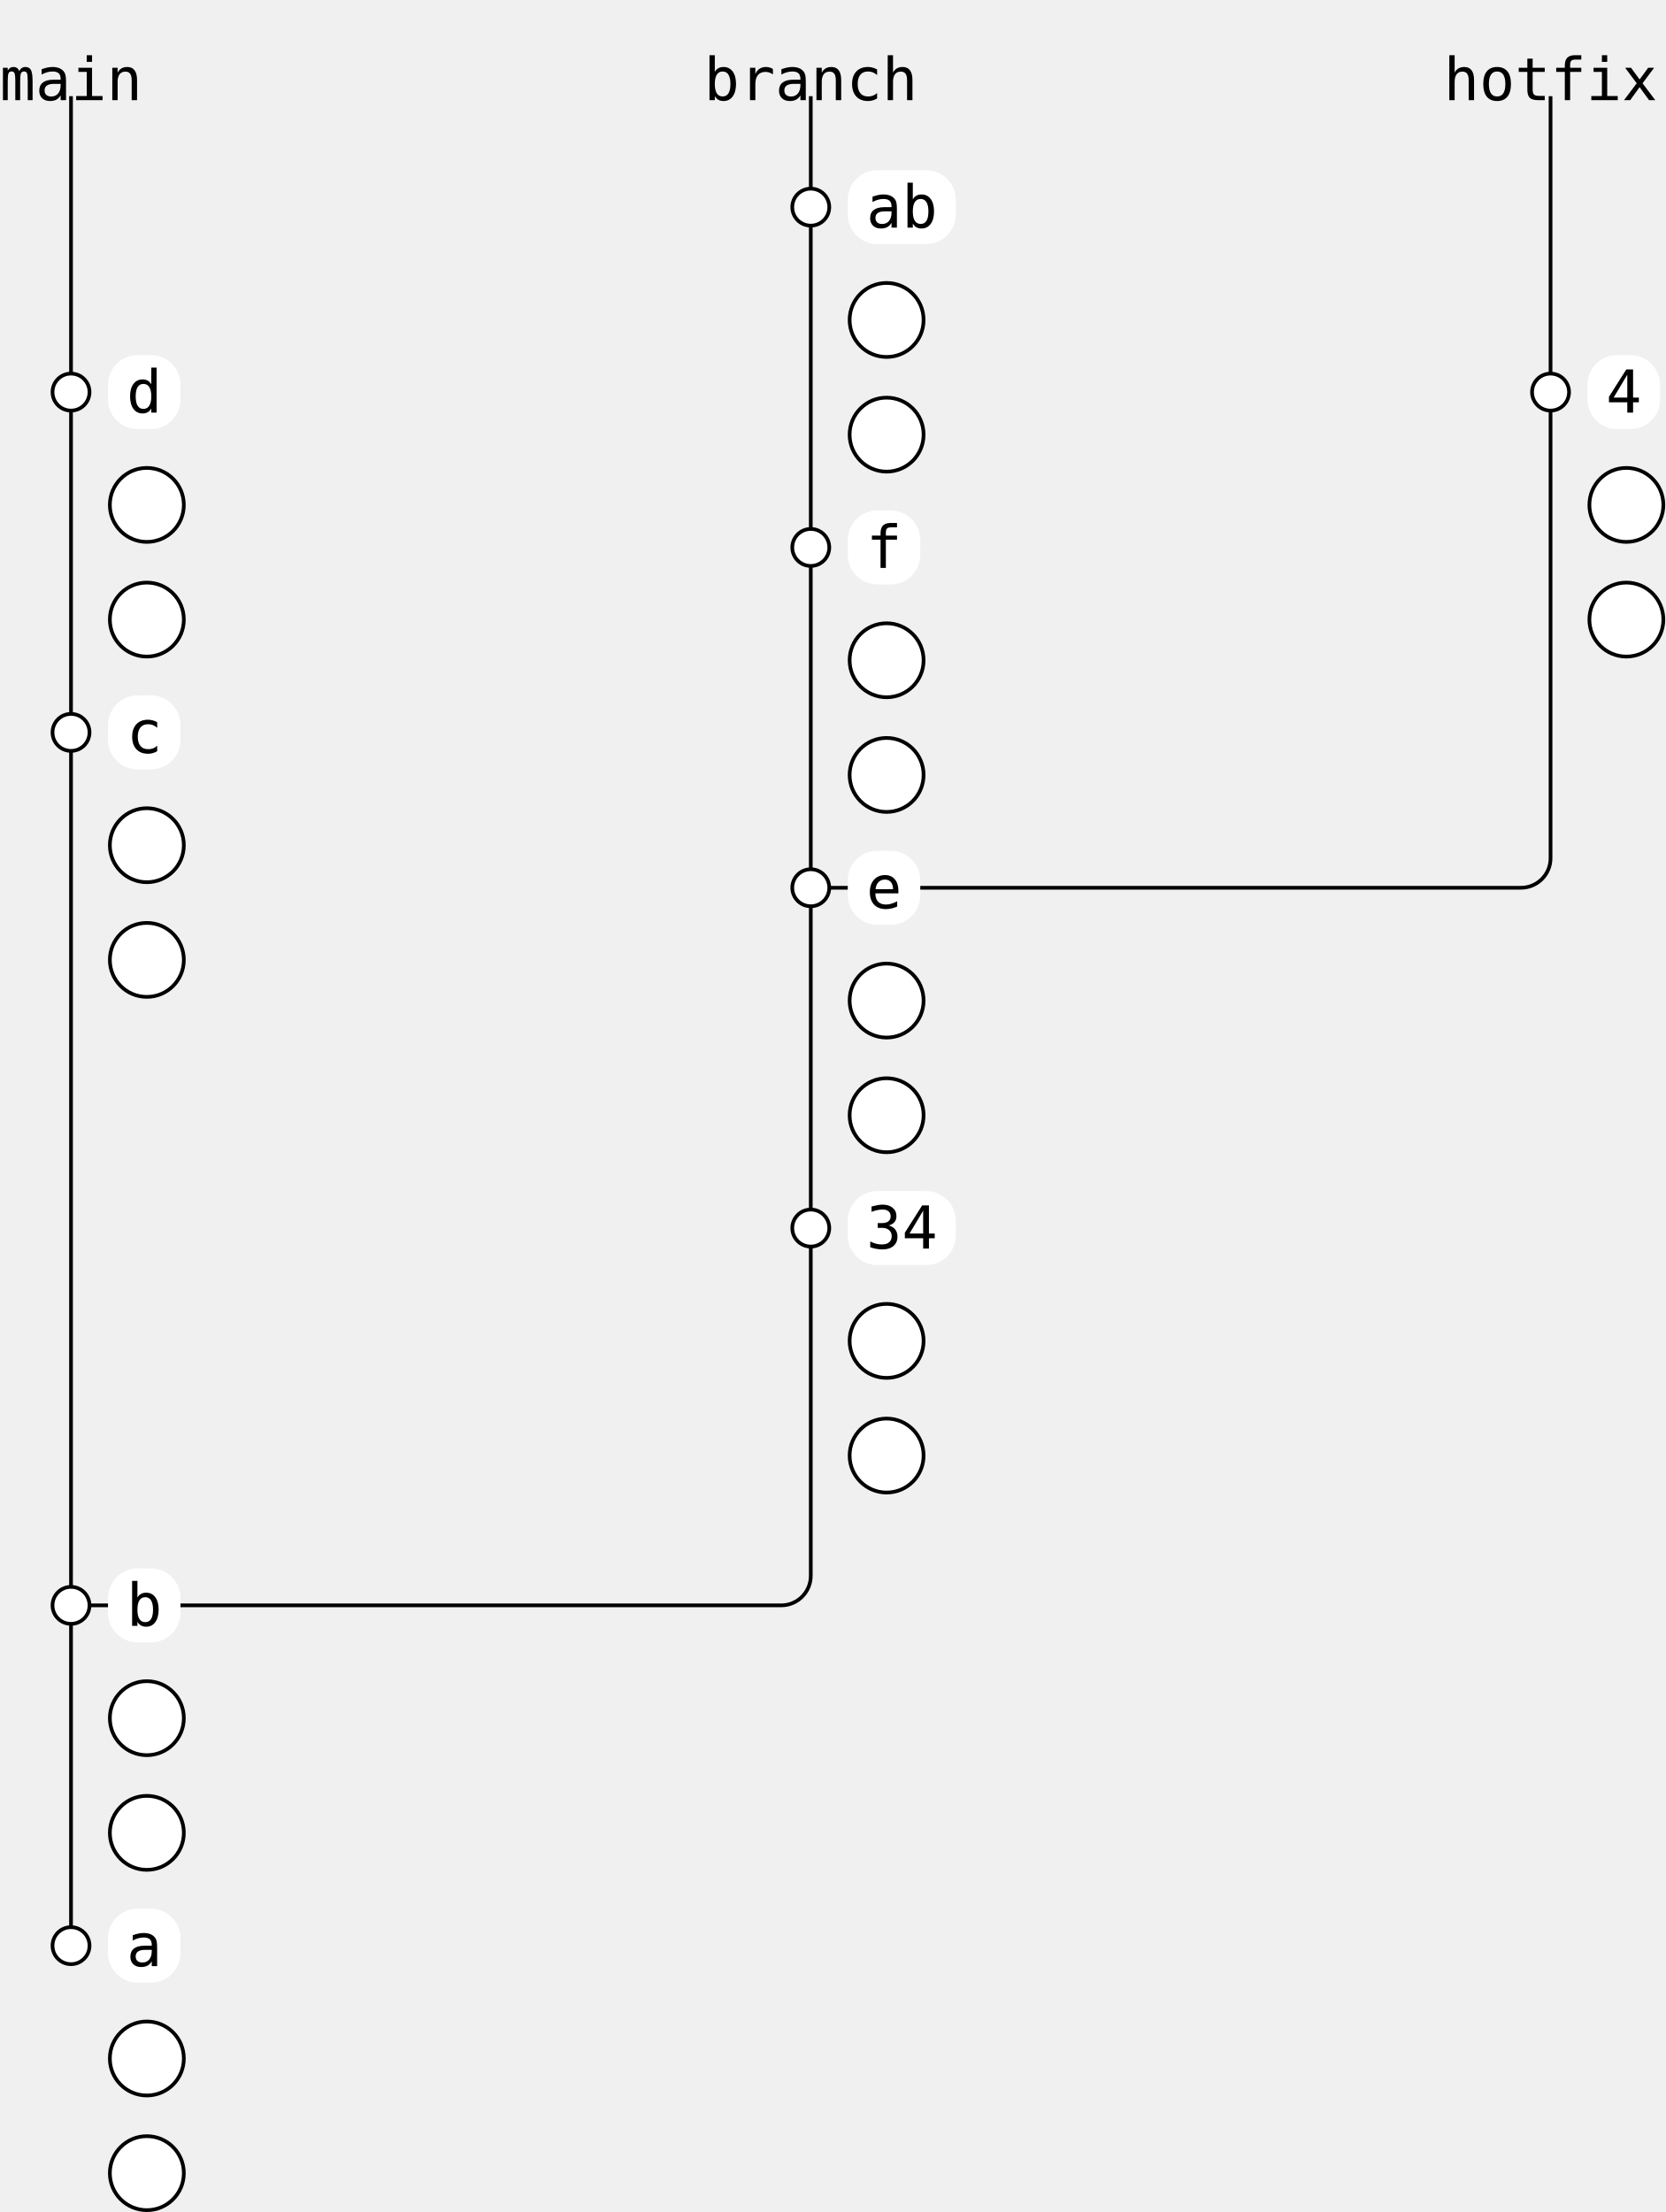
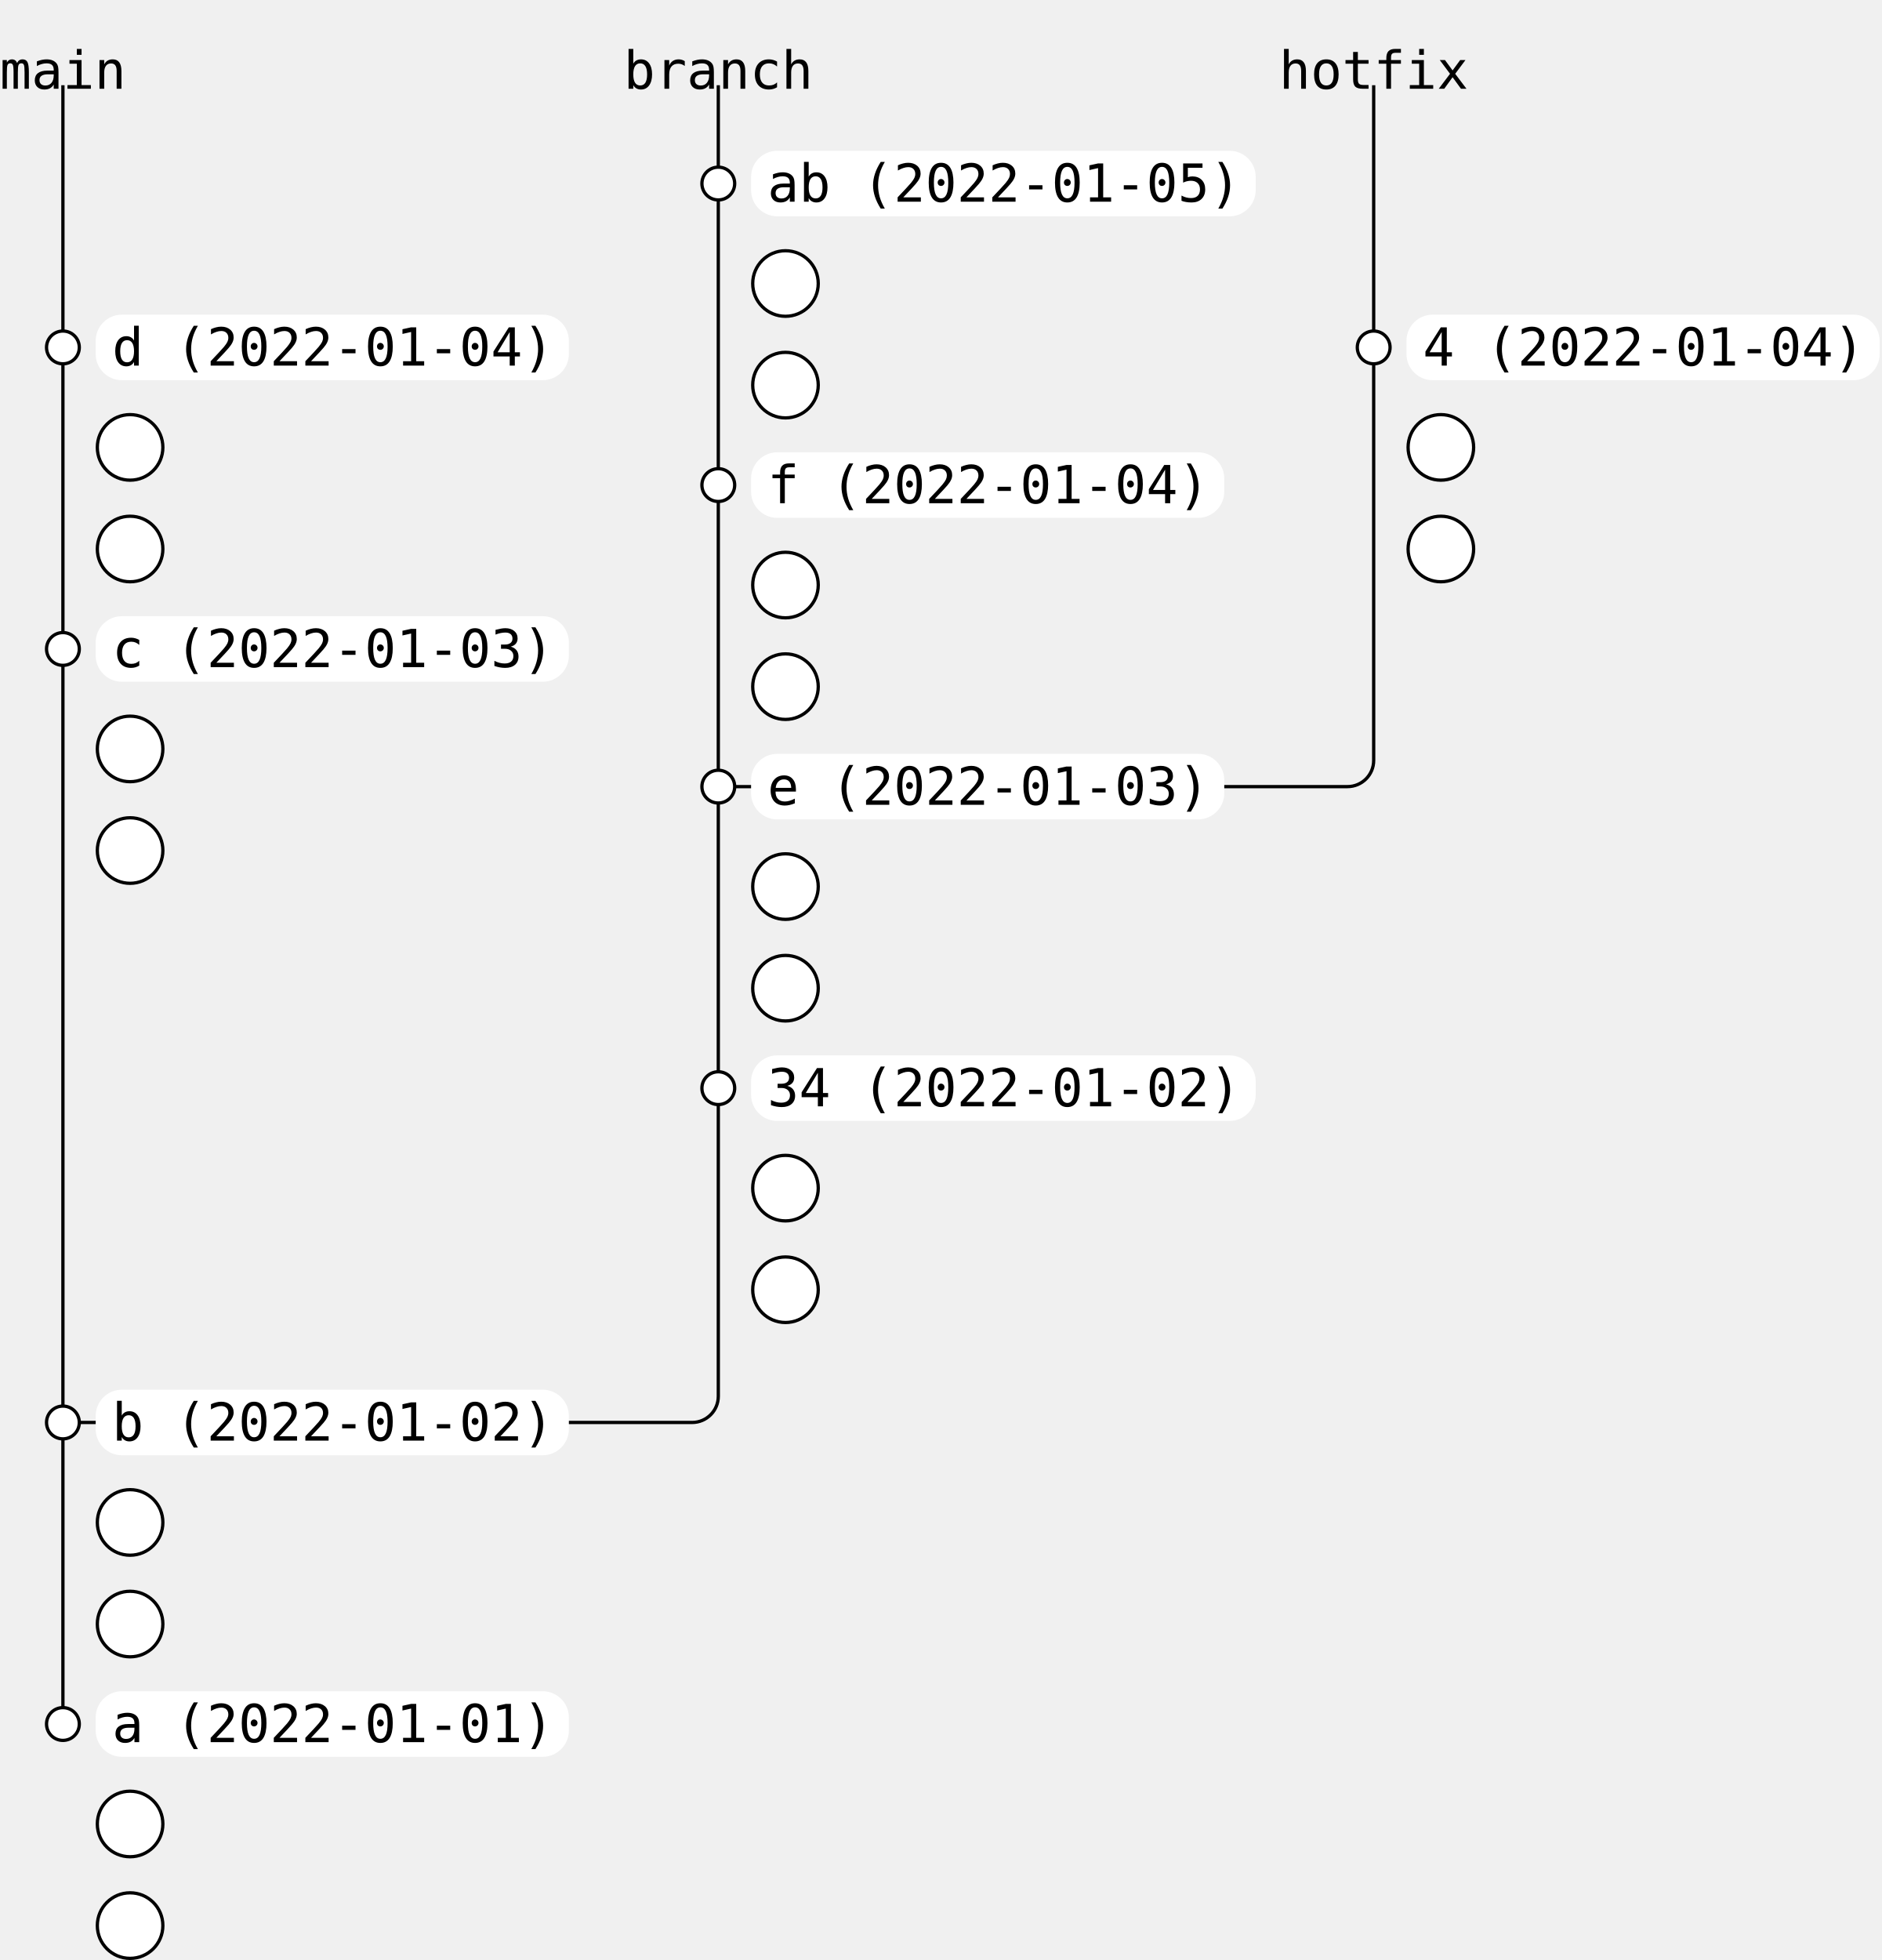
- <svg xmlns="http://www.w3.org/2000/svg" width="450.2" height="598.0" viewBox="-19.20 -26.00 450.20 598.00">
+ <svg xmlns="http://www.w3.org/2000/svg" width="574.1" height="598.0" viewBox="-19.20 -26.00 574.10 598.00">
  <g>
    <path d="M 200.00 0.00 L 200.00 30.00" stroke="black" stroke-width="1px" fill="transparent" />
    <path d="M 0.00 0.00 L 0.00 80.00" stroke="black" stroke-width="1px" fill="transparent" />
    <path d="M 200.00 30.00 L 200.00 122.00" stroke="black" stroke-width="1px" fill="transparent" />
    <path d="M 400.00 0.00 L 400.00 80.00" stroke="black" stroke-width="1px" fill="transparent" />
    <path d="M 0.00 80.00 L 0.00 172.00" stroke="black" stroke-width="1px" fill="transparent" />
    <path d="M 200.00 122.00 L 200.00 214.00" stroke="black" stroke-width="1px" fill="transparent" />
    <path d="M 200.00 214.00 L 200.00 306.00" stroke="black" stroke-width="1px" fill="transparent" />
    <path d="M 0.00 172.00 L 0.00 408.00" stroke="black" stroke-width="1px" fill="transparent" />
    <path d="M 0.00 408.00 L 0.00 500.00" stroke="black" stroke-width="1px" fill="transparent" />
    <path d="M 0.00 408.00 L 192.00 408.00 A 8.00 8.00 0 0 0 200.00 400.00 L 200.00 306.00" stroke="black" stroke-width="1px" fill="transparent" />
    <path d="M 200.00 214.00 L 392.00 214.00 A 8.00 8.00 0 0 0 400.00 206.00 L 400.00 80.00" stroke="black" stroke-width="1px" fill="transparent" />
  </g>
  <text x="0.0" y="-10" text-anchor="middle" dominant-baseline="text-top" font-family="monospace" font-size="16.0" font-weight="normal">main</text>
  <text x="200.0" y="-10" text-anchor="middle" dominant-baseline="text-top" font-family="monospace" font-size="16.0" font-weight="normal">branch</text>
  <text x="400.0" y="-10" text-anchor="middle" dominant-baseline="text-top" font-family="monospace" font-size="16.0" font-weight="normal">hotfix</text>
  <circle cx="200.0" cy="30.0" r="5" stroke="black" stroke-width="1px" fill="white" />
-   <rect x="210.0" y="20.0" width="29.2" height="20.0" stroke="transparent" stroke-width="1px" fill="white" rx="8" ry="8" />
-   <text x="215.0" y="30.0" text-anchor="start" dominant-baseline="central" font-family="monospace" font-size="16.0" font-weight="normal">ab</text>
+   <rect x="210.0" y="20.0" width="154.0" height="20.0" stroke="transparent" stroke-width="1px" fill="white" rx="8" ry="8" />
+   <text x="215.0" y="30.0" text-anchor="start" dominant-baseline="central" font-family="monospace" font-size="16.0" font-weight="normal">ab (2022-01-05)</text>
  <g transform="translate(220.5, 60.5)">
    <circle cx="0" cy="0" r="10" stroke="black" stroke-width="1px" fill="white" />
  </g>
  <g transform="translate(220.5, 91.5)">
    <circle cx="0" cy="0" r="10" stroke="black" stroke-width="1px" fill="white" />
  </g>
  <circle cx="0.0" cy="80.0" r="5" stroke="black" stroke-width="1px" fill="white" />
-   <rect x="10.0" y="70.0" width="19.6" height="20.0" stroke="transparent" stroke-width="1px" fill="white" rx="8" ry="8" />
-   <text x="15.0" y="80.0" text-anchor="start" dominant-baseline="central" font-family="monospace" font-size="16.0" font-weight="normal">d</text>
+   <rect x="10.0" y="70.0" width="144.4" height="20.0" stroke="transparent" stroke-width="1px" fill="white" rx="8" ry="8" />
+   <text x="15.0" y="80.0" text-anchor="start" dominant-baseline="central" font-family="monospace" font-size="16.0" font-weight="normal">d (2022-01-04)</text>
  <g transform="translate(20.5, 110.5)">
    <circle cx="0" cy="0" r="10" stroke="black" stroke-width="1px" fill="white" />
  </g>
  <g transform="translate(20.5, 141.5)">
    <circle cx="0" cy="0" r="10" stroke="black" stroke-width="1px" fill="white" />
  </g>
  <circle cx="200.0" cy="122.0" r="5" stroke="black" stroke-width="1px" fill="white" />
-   <rect x="210.0" y="112.0" width="19.6" height="20.0" stroke="transparent" stroke-width="1px" fill="white" rx="8" ry="8" />
-   <text x="215.0" y="122.0" text-anchor="start" dominant-baseline="central" font-family="monospace" font-size="16.0" font-weight="normal">f</text>
+   <rect x="210.0" y="112.0" width="144.4" height="20.0" stroke="transparent" stroke-width="1px" fill="white" rx="8" ry="8" />
+   <text x="215.0" y="122.0" text-anchor="start" dominant-baseline="central" font-family="monospace" font-size="16.0" font-weight="normal">f (2022-01-04)</text>
  <g transform="translate(220.5, 152.5)">
    <circle cx="0" cy="0" r="10" stroke="black" stroke-width="1px" fill="white" />
  </g>
  <g transform="translate(220.5, 183.5)">
    <circle cx="0" cy="0" r="10" stroke="black" stroke-width="1px" fill="white" />
  </g>
  <circle cx="400.0" cy="80.0" r="5" stroke="black" stroke-width="1px" fill="white" />
-   <rect x="410.0" y="70.0" width="19.6" height="20.0" stroke="transparent" stroke-width="1px" fill="white" rx="8" ry="8" />
-   <text x="415.0" y="80.0" text-anchor="start" dominant-baseline="central" font-family="monospace" font-size="16.0" font-weight="normal">4</text>
+   <rect x="410.0" y="70.0" width="144.4" height="20.0" stroke="transparent" stroke-width="1px" fill="white" rx="8" ry="8" />
+   <text x="415.0" y="80.0" text-anchor="start" dominant-baseline="central" font-family="monospace" font-size="16.0" font-weight="normal">4 (2022-01-04)</text>
  <g transform="translate(420.5, 110.5)">
    <circle cx="0" cy="0" r="10" stroke="black" stroke-width="1px" fill="white" />
  </g>
  <g transform="translate(420.5, 141.5)">
    <circle cx="0" cy="0" r="10" stroke="black" stroke-width="1px" fill="white" />
  </g>
  <circle cx="0.0" cy="172.0" r="5" stroke="black" stroke-width="1px" fill="white" />
-   <rect x="10.0" y="162.0" width="19.6" height="20.0" stroke="transparent" stroke-width="1px" fill="white" rx="8" ry="8" />
-   <text x="15.0" y="172.0" text-anchor="start" dominant-baseline="central" font-family="monospace" font-size="16.0" font-weight="normal">c</text>
+   <rect x="10.0" y="162.0" width="144.4" height="20.0" stroke="transparent" stroke-width="1px" fill="white" rx="8" ry="8" />
+   <text x="15.0" y="172.0" text-anchor="start" dominant-baseline="central" font-family="monospace" font-size="16.0" font-weight="normal">c (2022-01-03)</text>
  <g transform="translate(20.5, 202.5)">
    <circle cx="0" cy="0" r="10" stroke="black" stroke-width="1px" fill="white" />
  </g>
  <g transform="translate(20.5, 233.5)">
    <circle cx="0" cy="0" r="10" stroke="black" stroke-width="1px" fill="white" />
  </g>
  <circle cx="200.0" cy="214.0" r="5" stroke="black" stroke-width="1px" fill="white" />
-   <rect x="210.0" y="204.0" width="19.6" height="20.0" stroke="transparent" stroke-width="1px" fill="white" rx="8" ry="8" />
-   <text x="215.0" y="214.0" text-anchor="start" dominant-baseline="central" font-family="monospace" font-size="16.0" font-weight="normal">e</text>
+   <rect x="210.0" y="204.0" width="144.4" height="20.0" stroke="transparent" stroke-width="1px" fill="white" rx="8" ry="8" />
+   <text x="215.0" y="214.0" text-anchor="start" dominant-baseline="central" font-family="monospace" font-size="16.0" font-weight="normal">e (2022-01-03)</text>
  <g transform="translate(220.5, 244.5)">
    <circle cx="0" cy="0" r="10" stroke="black" stroke-width="1px" fill="white" />
  </g>
  <g transform="translate(220.5, 275.5)">
    <circle cx="0" cy="0" r="10" stroke="black" stroke-width="1px" fill="white" />
  </g>
  <circle cx="200.0" cy="306.0" r="5" stroke="black" stroke-width="1px" fill="white" />
-   <rect x="210.0" y="296.0" width="29.2" height="20.0" stroke="transparent" stroke-width="1px" fill="white" rx="8" ry="8" />
-   <text x="215.0" y="306.0" text-anchor="start" dominant-baseline="central" font-family="monospace" font-size="16.0" font-weight="normal">34</text>
+   <rect x="210.0" y="296.0" width="154.0" height="20.0" stroke="transparent" stroke-width="1px" fill="white" rx="8" ry="8" />
+   <text x="215.0" y="306.0" text-anchor="start" dominant-baseline="central" font-family="monospace" font-size="16.0" font-weight="normal">34 (2022-01-02)</text>
  <g transform="translate(220.5, 336.5)">
    <circle cx="0" cy="0" r="10" stroke="black" stroke-width="1px" fill="white" />
  </g>
  <g transform="translate(220.5, 367.5)">
    <circle cx="0" cy="0" r="10" stroke="black" stroke-width="1px" fill="white" />
  </g>
  <circle cx="0.0" cy="408.0" r="5" stroke="black" stroke-width="1px" fill="white" />
-   <rect x="10.0" y="398.0" width="19.6" height="20.0" stroke="transparent" stroke-width="1px" fill="white" rx="8" ry="8" />
-   <text x="15.0" y="408.0" text-anchor="start" dominant-baseline="central" font-family="monospace" font-size="16.0" font-weight="normal">b</text>
+   <rect x="10.0" y="398.0" width="144.4" height="20.0" stroke="transparent" stroke-width="1px" fill="white" rx="8" ry="8" />
+   <text x="15.0" y="408.0" text-anchor="start" dominant-baseline="central" font-family="monospace" font-size="16.0" font-weight="normal">b (2022-01-02)</text>
  <g transform="translate(20.5, 438.5)">
    <circle cx="0" cy="0" r="10" stroke="black" stroke-width="1px" fill="white" />
  </g>
  <g transform="translate(20.5, 469.5)">
    <circle cx="0" cy="0" r="10" stroke="black" stroke-width="1px" fill="white" />
  </g>
  <circle cx="0.0" cy="500.0" r="5" stroke="black" stroke-width="1px" fill="white" />
-   <rect x="10.0" y="490.0" width="19.6" height="20.0" stroke="transparent" stroke-width="1px" fill="white" rx="8" ry="8" />
-   <text x="15.0" y="500.0" text-anchor="start" dominant-baseline="central" font-family="monospace" font-size="16.0" font-weight="normal">a</text>
+   <rect x="10.0" y="490.0" width="144.4" height="20.0" stroke="transparent" stroke-width="1px" fill="white" rx="8" ry="8" />
+   <text x="15.0" y="500.0" text-anchor="start" dominant-baseline="central" font-family="monospace" font-size="16.0" font-weight="normal">a (2022-01-01)</text>
  <g transform="translate(20.5, 530.5)">
    <circle cx="0" cy="0" r="10" stroke="black" stroke-width="1px" fill="white" />
  </g>
  <g transform="translate(20.5, 561.5)">
    <circle cx="0" cy="0" r="10" stroke="black" stroke-width="1px" fill="white" />
  </g>
</svg>
